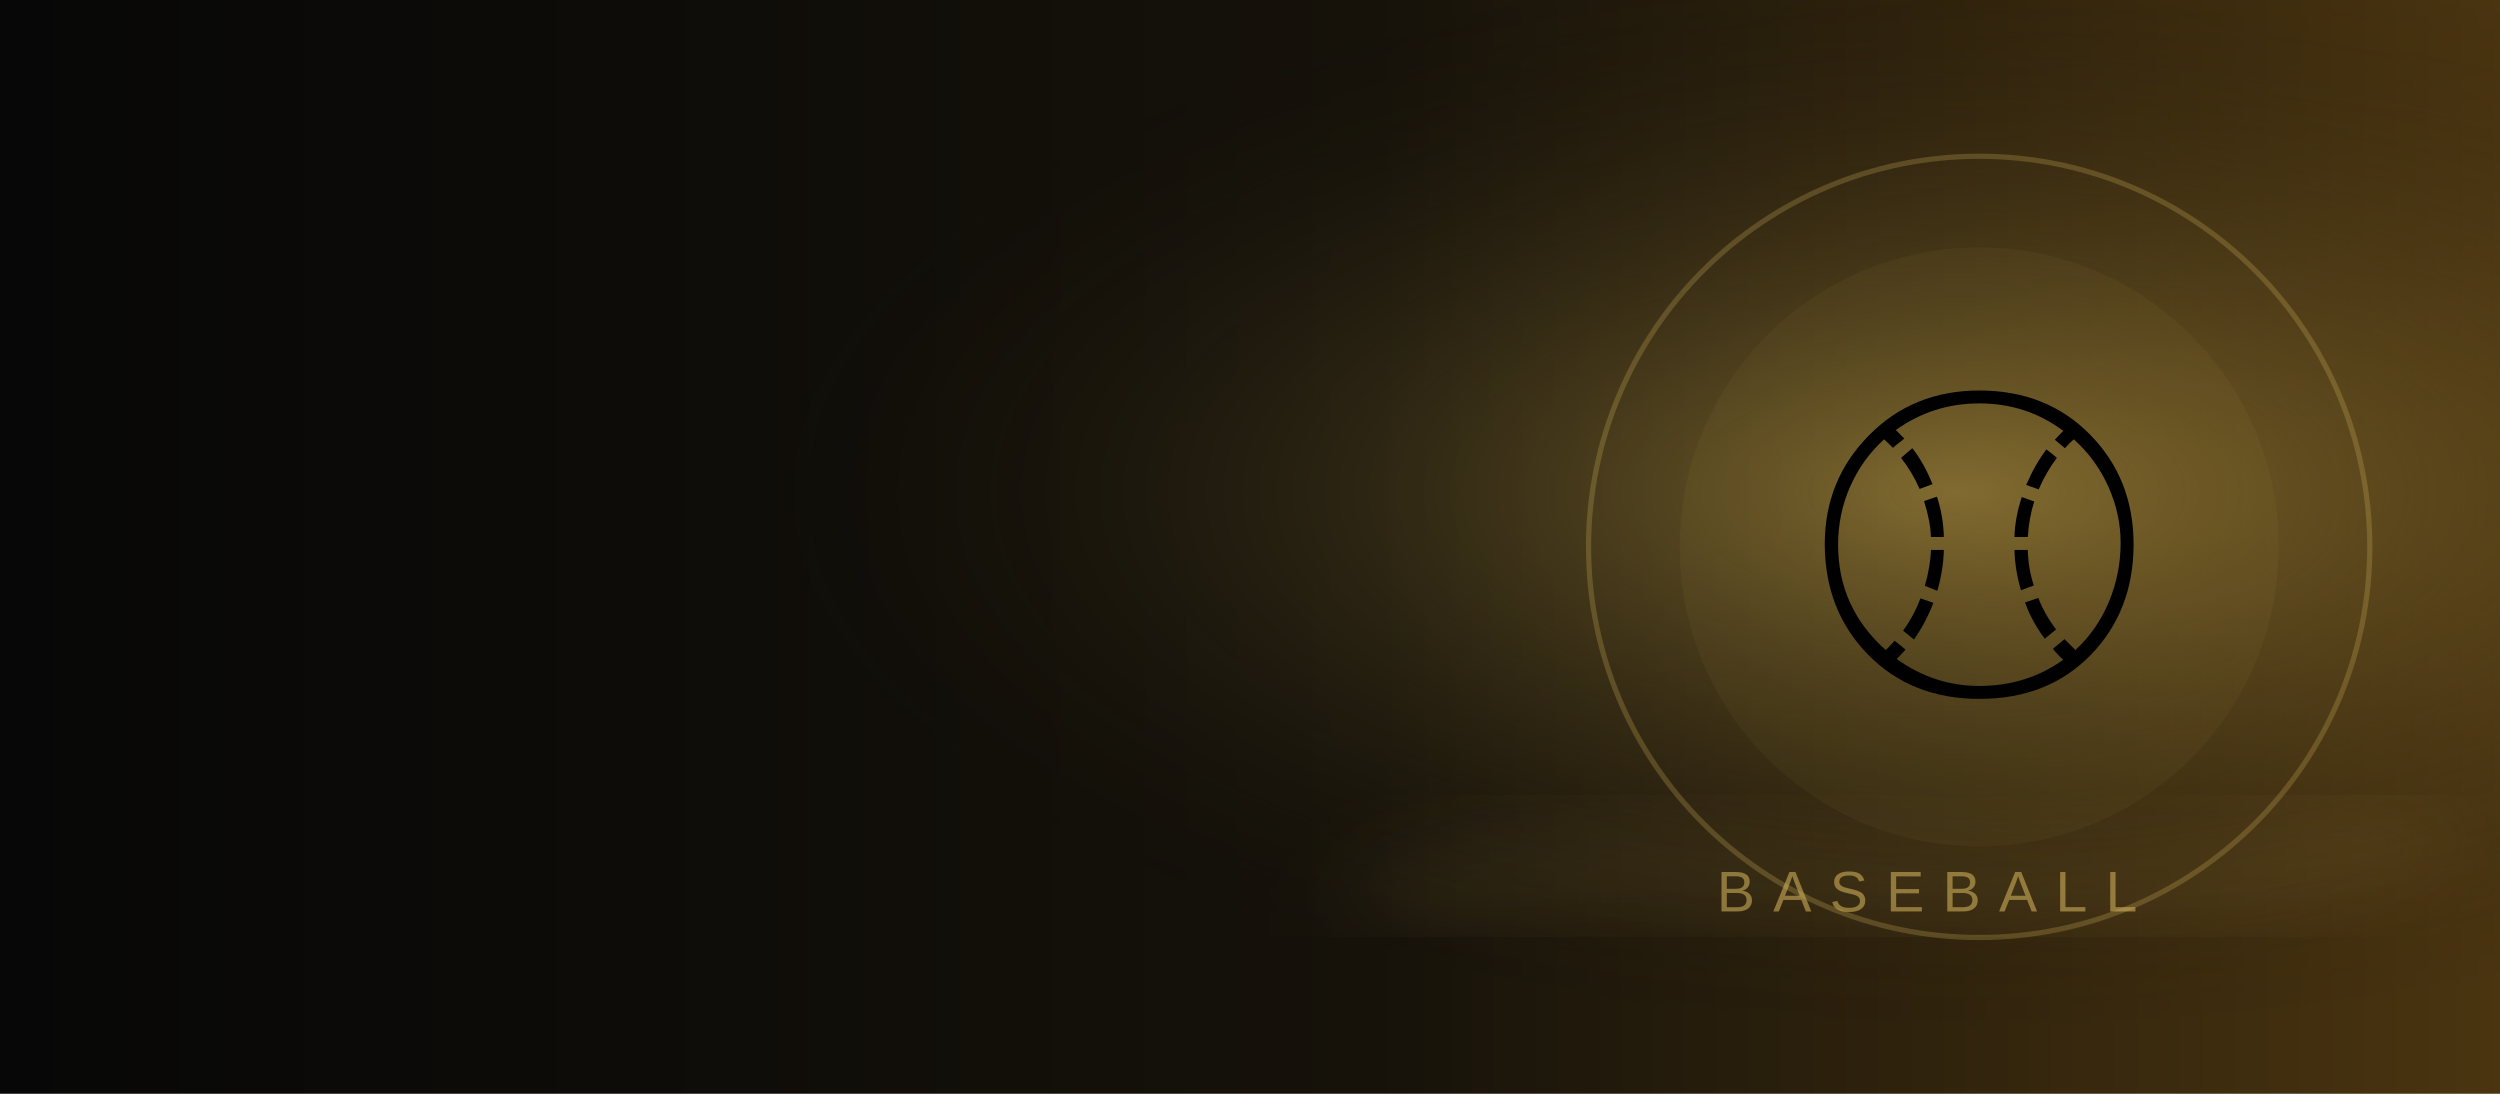
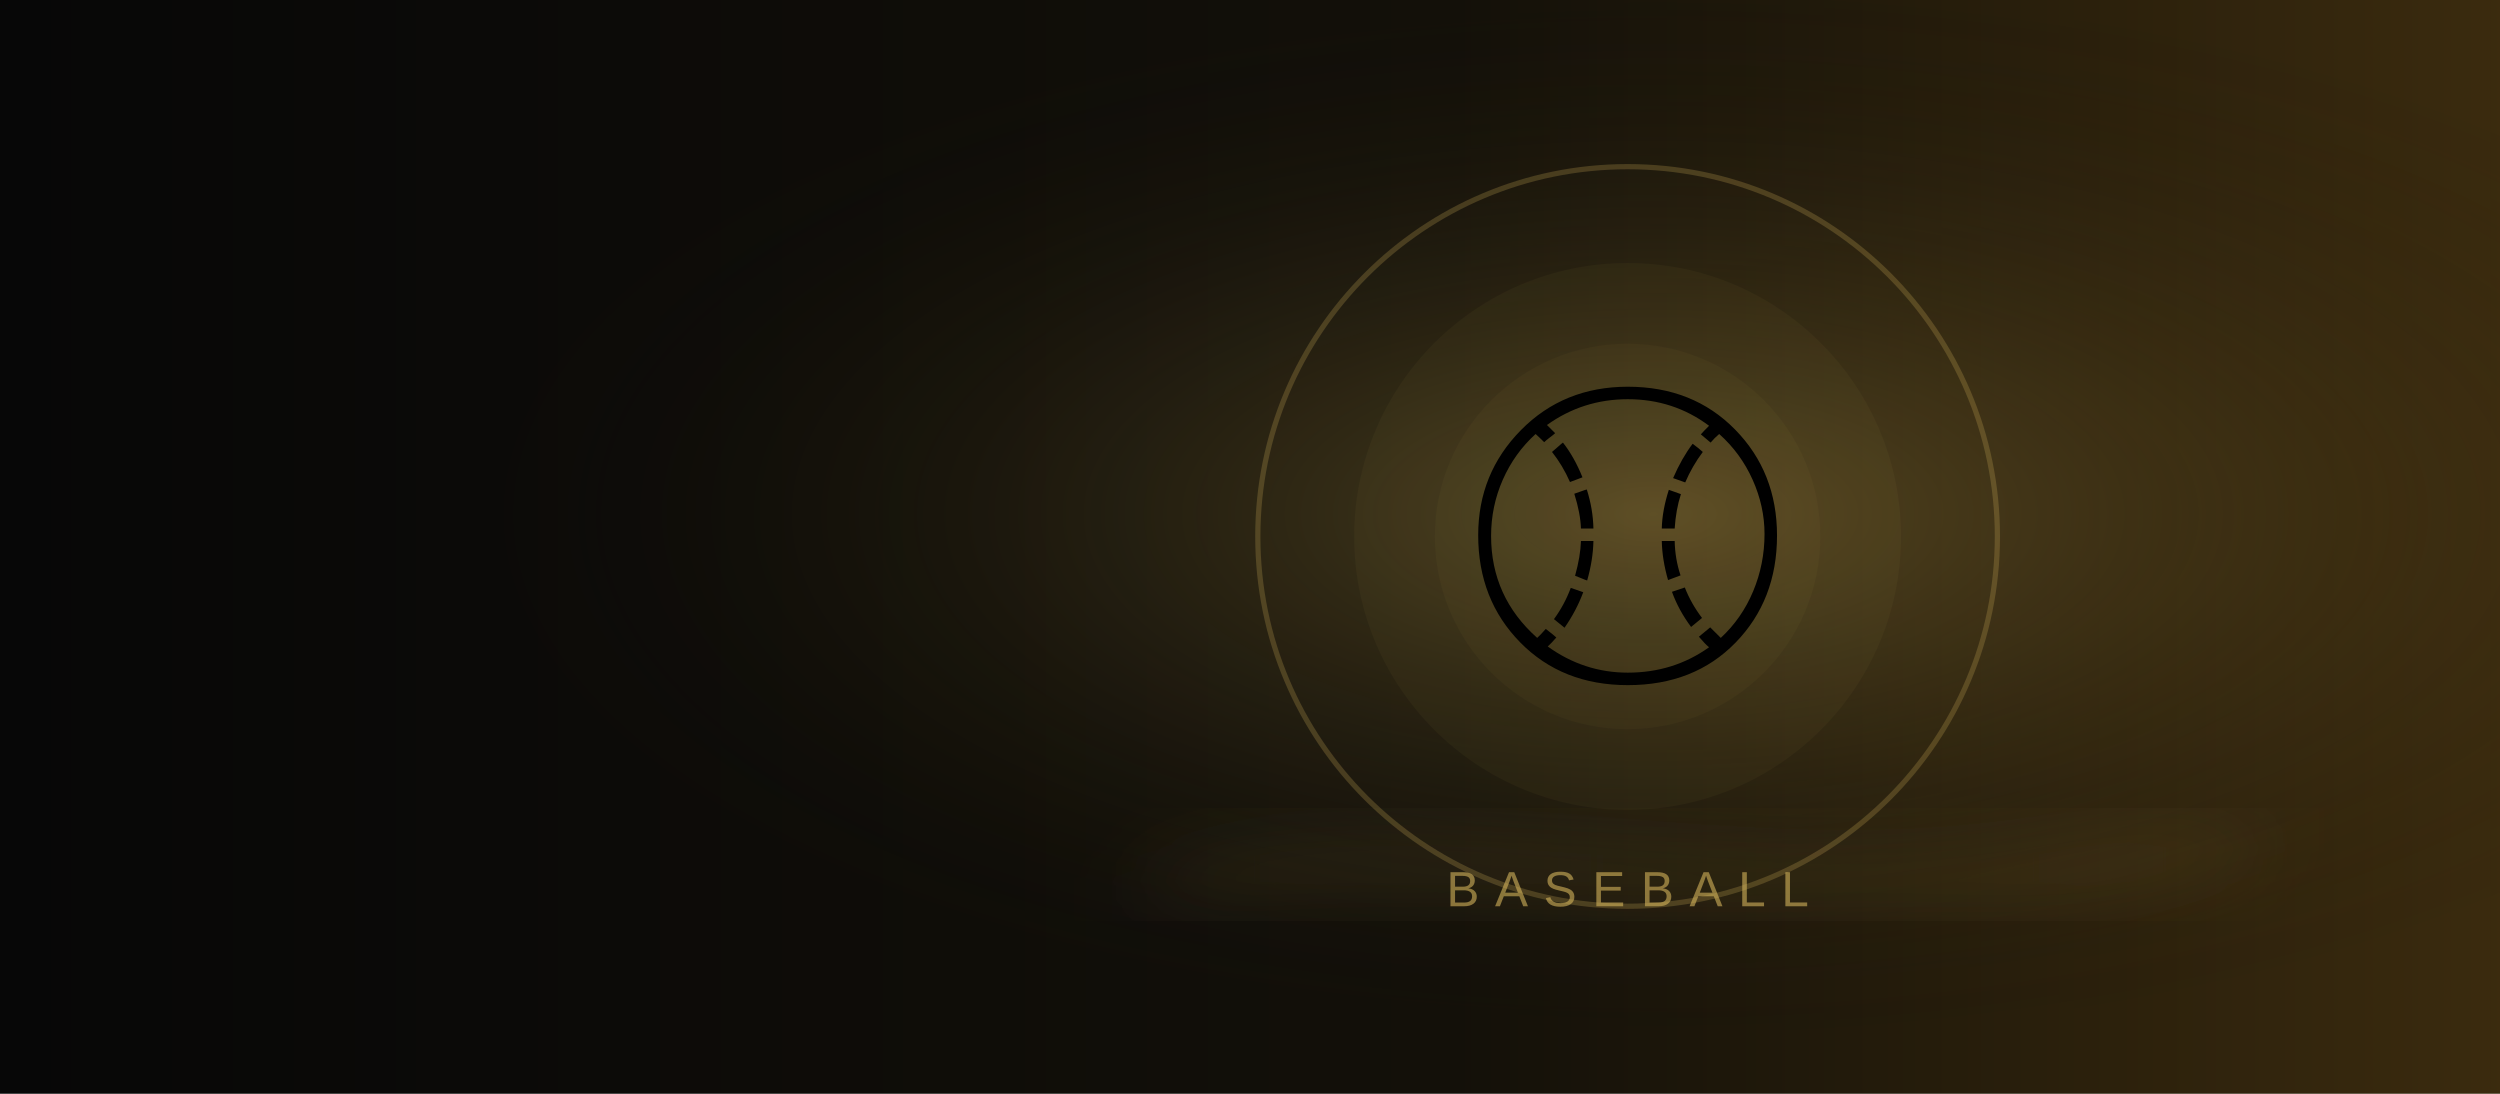
<svg xmlns="http://www.w3.org/2000/svg" width="960" height="420" viewBox="0 0 960 420">
  <defs>
    <linearGradient id="g" x1="0" x2="1">
      <stop stop-color="#070707" />
-       <stop offset=".55" stop-color="#16120a" />
-       <stop offset="1" stop-color="#4b3510" />
+       <stop offset=".58" stop-color="#131009" />
+       <stop offset="1" stop-color="#3b2b0e" />
    </linearGradient>
-     <radialGradient id="r" cx="78%" cy="45%">
-       <stop stop-color="#e8c45d" stop-opacity=".42" />
+     <radialGradient id="r" cx="66%" cy="47%">
+       <stop stop-color="#e8c45d" stop-opacity=".28" />
      <stop offset="1" stop-color="#000" stop-opacity="0" />
    </radialGradient>
-     <filter id="blur">
-       <feGaussianBlur stdDeviation="18" />
+     <filter id="glow">
+       <feGaussianBlur stdDeviation="16" />
    </filter>
  </defs>
  <rect width="960" height="420" fill="url(#g)" />
  <rect width="960" height="420" fill="url(#r)" />
-   <circle cx="760" cy="210" r="150" fill="none" stroke="#d9b85d" stroke-opacity=".25" stroke-width="2" />
-   <circle cx="760" cy="210" r="115" fill="#d9b85d" fill-opacity=".05" />
-   <text x="760" y="260" text-anchor="middle" font-size="155" font-family="Arial, sans-serif">⚾</text>
-   <text x="740" y="350" text-anchor="middle" font-size="22" letter-spacing="7" fill="#d9b85d" fill-opacity=".55" font-family="Arial, sans-serif">BASEBALL</text>
-   <path d="M520 355 C650 300 780 390 940 310" fill="none" stroke="#d9b85d" stroke-opacity=".13" stroke-width="24" filter="url(#blur)" />
+   <circle cx="625" cy="206" r="142" fill="none" stroke="#d9b85d" stroke-opacity=".23" stroke-width="2" />
+   <circle cx="625" cy="206" r="105" fill="#d9b85d" fill-opacity=".045" />
+   <circle cx="625" cy="206" r="74" fill="#d9b85d" fill-opacity=".04" />
+   <text x="625" y="255" text-anchor="middle" font-size="150" font-family="Apple Color Emoji,Segoe UI Emoji,Arial,sans-serif">⚾</text>
+   <text x="625" y="348" text-anchor="middle" font-size="19" letter-spacing="6" fill="#d9b85d" fill-opacity=".58" font-family="Arial,sans-serif">BASEBALL</text>
+   <path d="M440 350 C555 300 700 382 865 314" fill="none" stroke="#d9b85d" stroke-opacity=".11" stroke-width="22" filter="url(#glow)" />
</svg>
